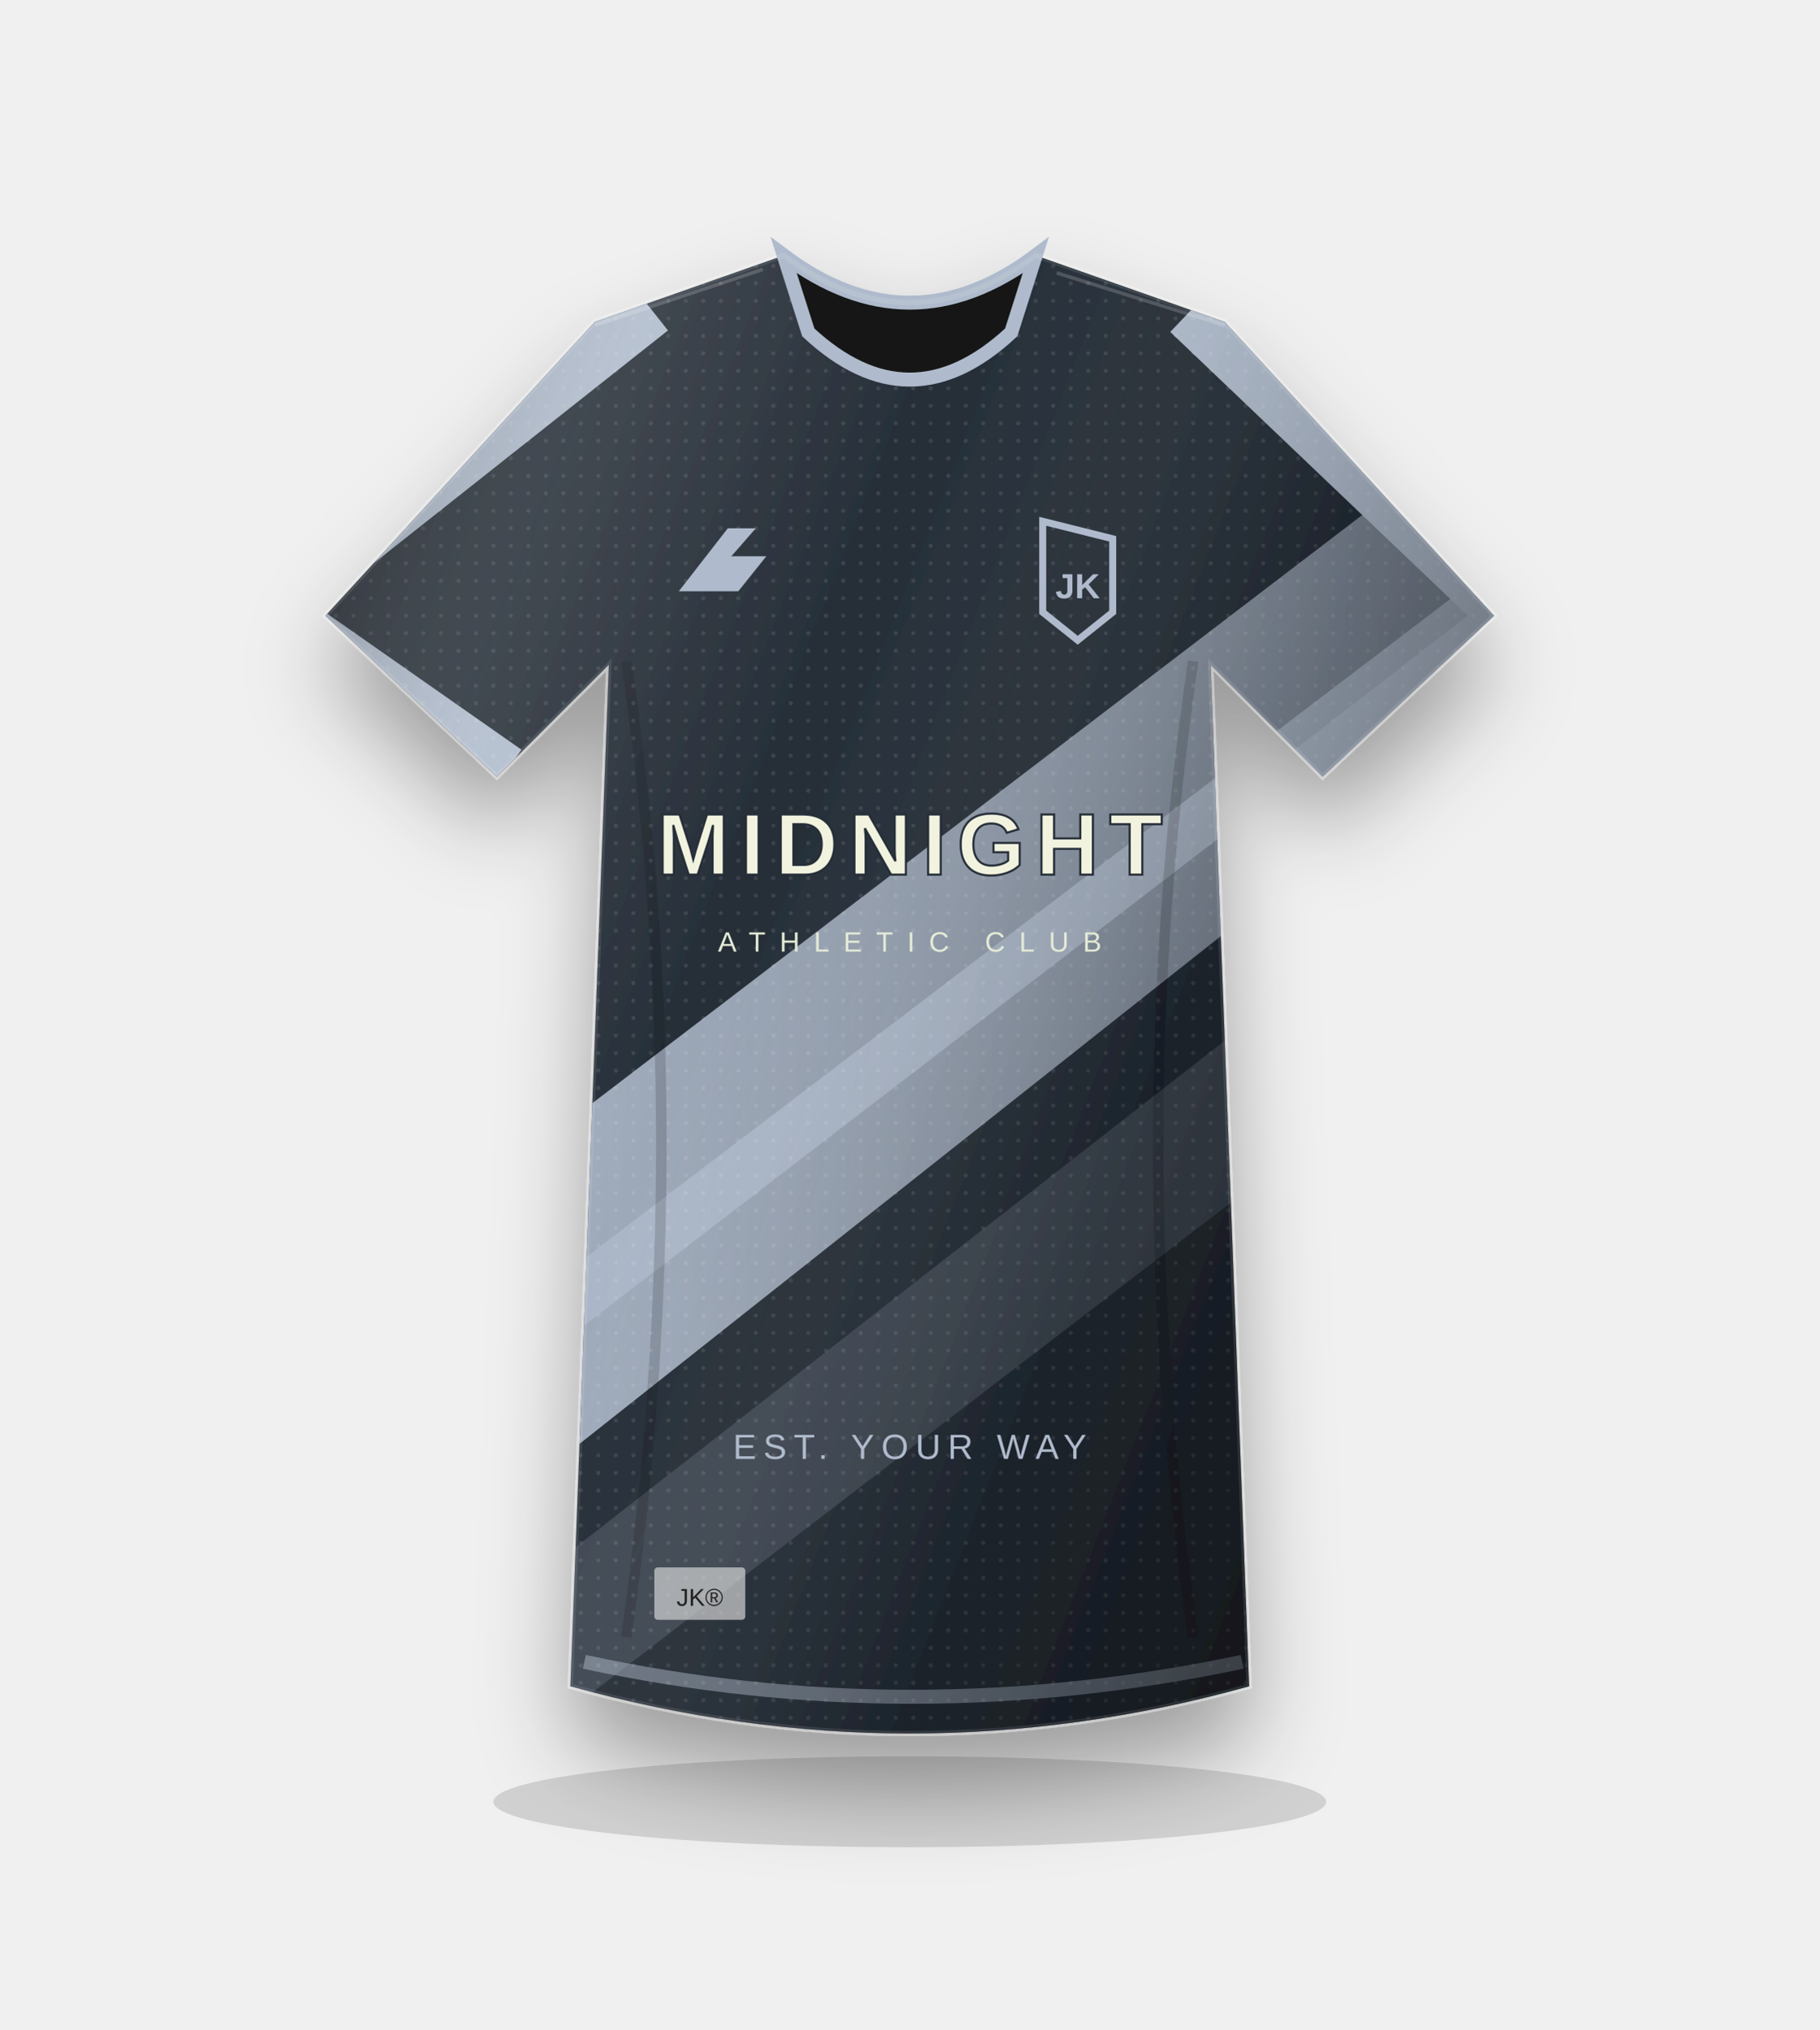
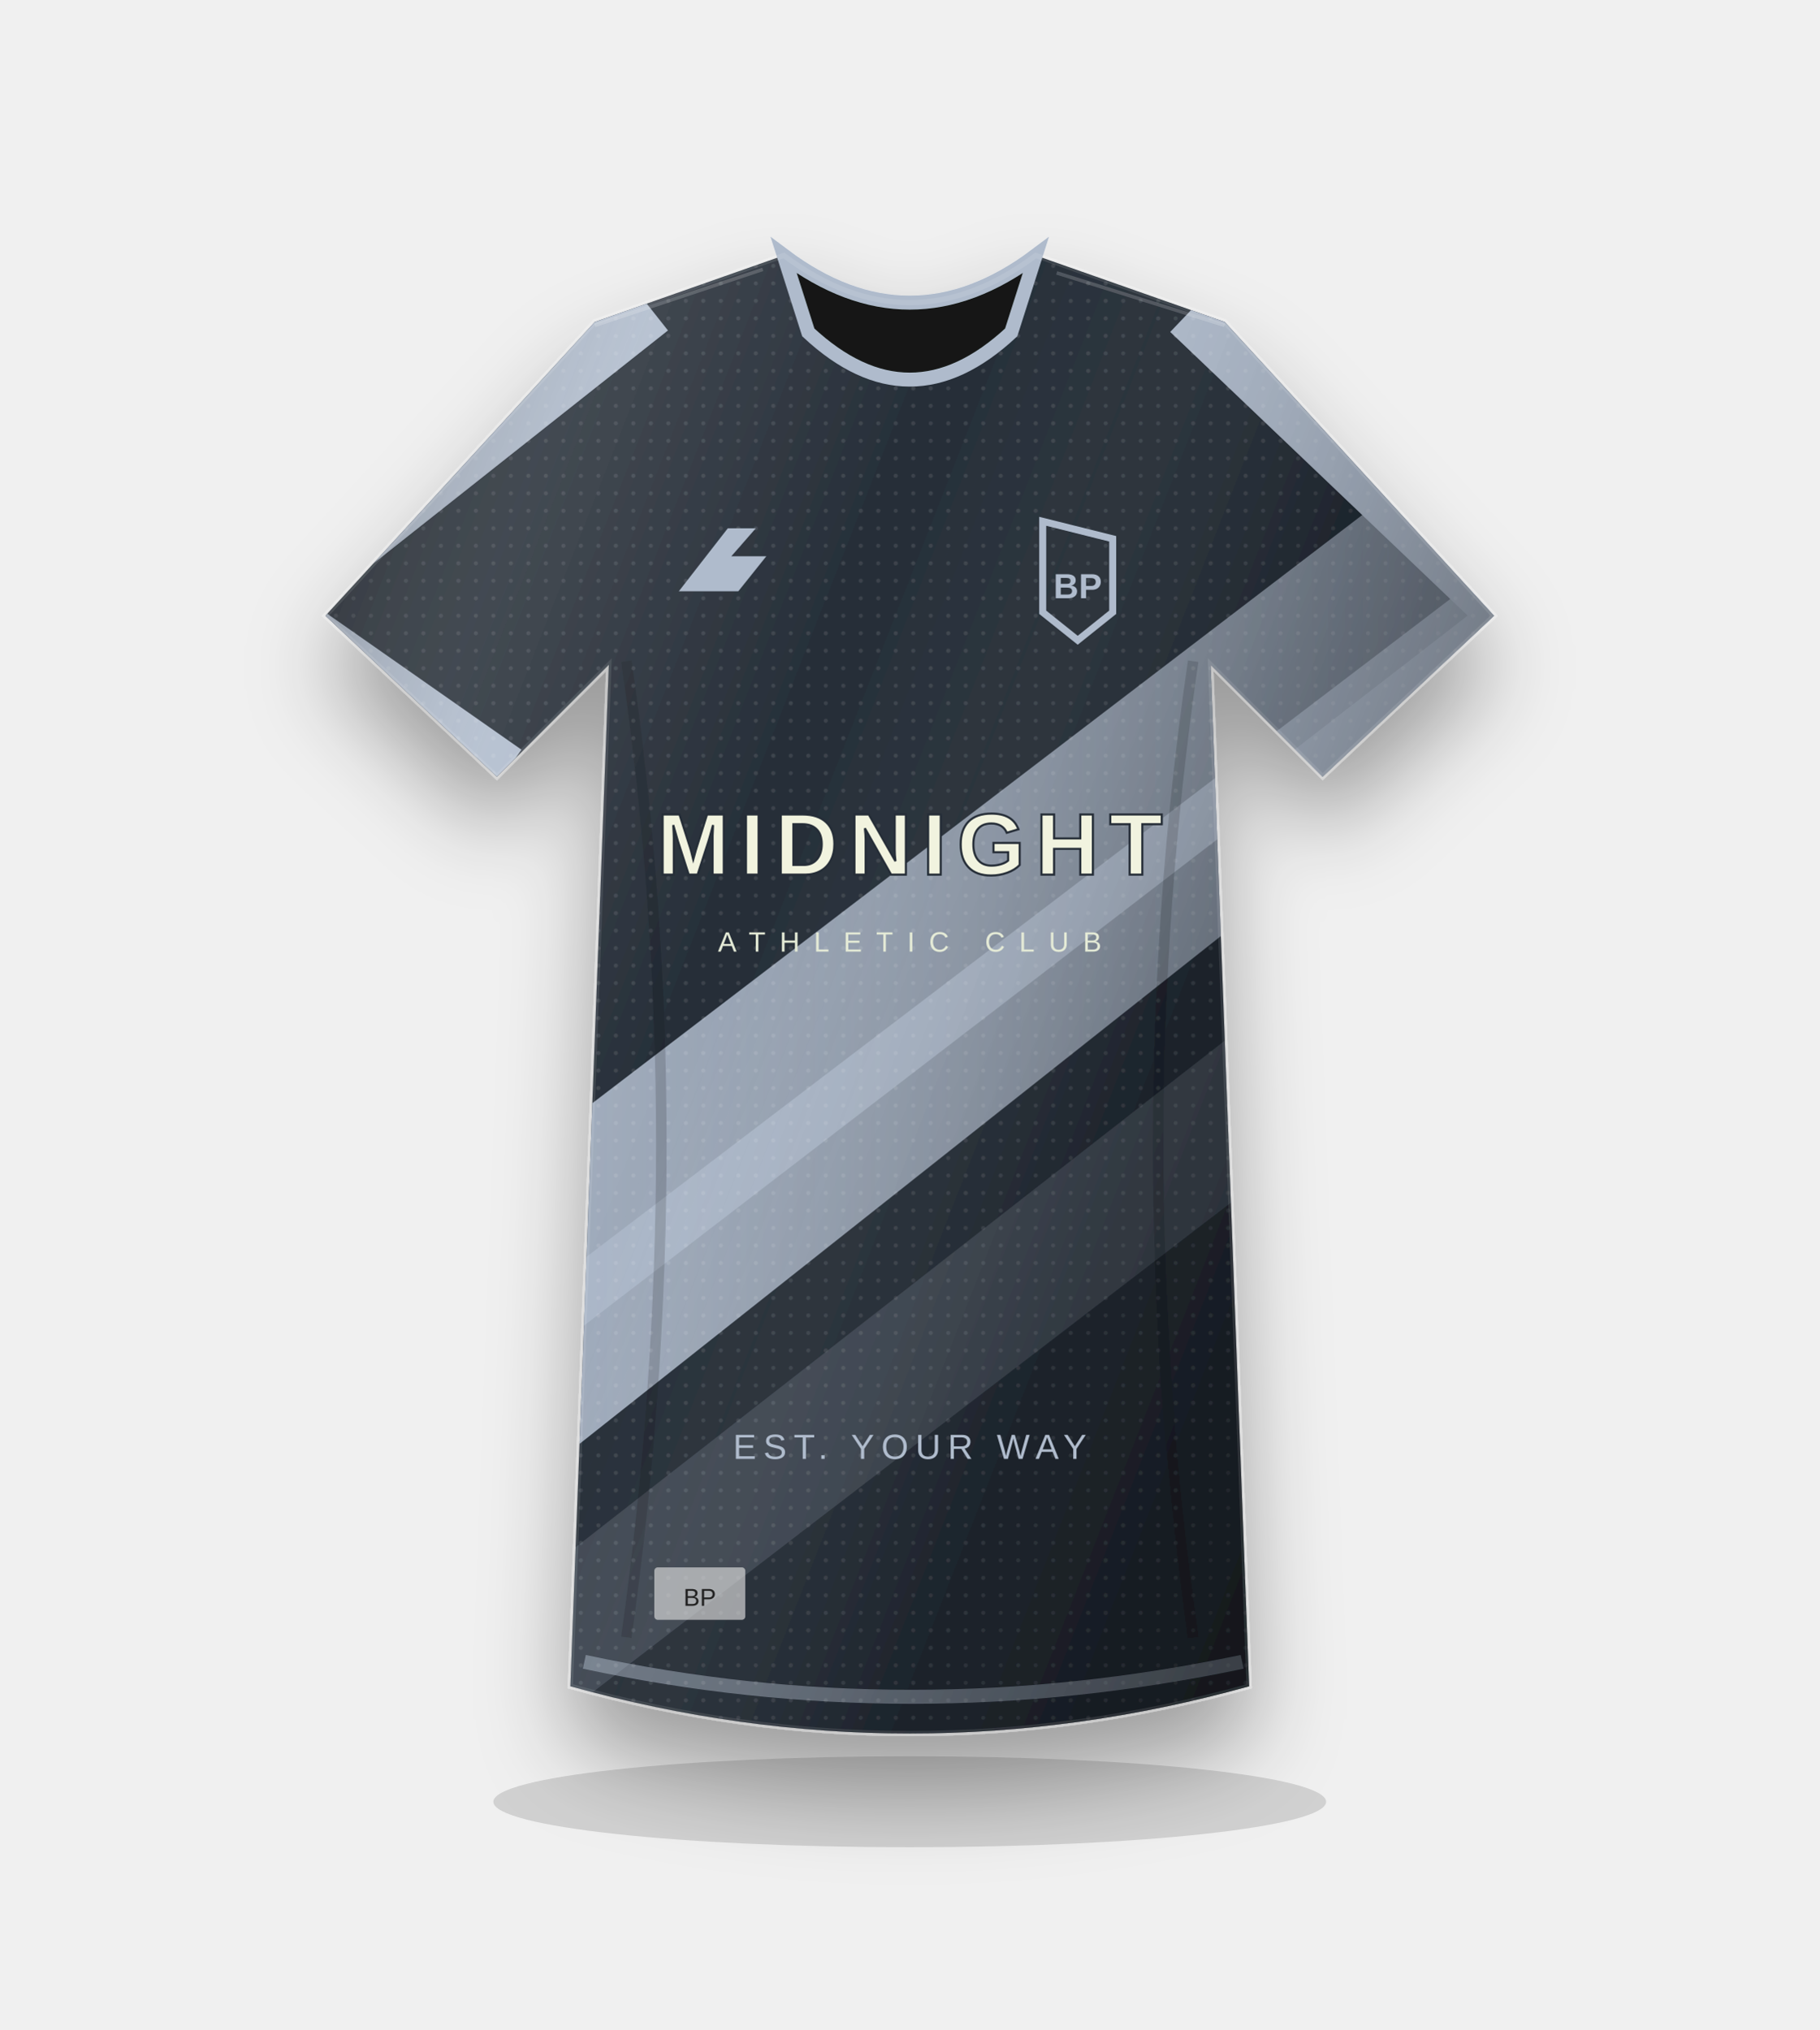
<svg xmlns="http://www.w3.org/2000/svg" width="520" height="580" viewBox="0 0 520 580">
  <defs>
    <linearGradient id="fabric" x1="0" y1="0" x2="1" y2=".5">
      <stop stop-color="#000" stop-opacity=".4" />
      <stop offset=".24" stop-color="#fff" stop-opacity=".12" />
      <stop offset=".46" stop-color="#fff" stop-opacity="0" />
      <stop offset=".77" stop-color="#000" stop-opacity=".17" />
      <stop offset="1" stop-color="#000" stop-opacity=".45" />
    </linearGradient>
    <linearGradient id="stripe">
      <stop stop-color="#afbbcc" />
      <stop offset="1" stop-color="#afbbcc" stop-opacity=".55" />
    </linearGradient>
    <pattern id="mesh" width="5" height="5" patternUnits="userSpaceOnUse">
      <circle cx="1" cy="1" r=".6" fill="#fff" opacity=".1" />
    </pattern>
    <clipPath id="shirt">
      <path d="M170 92 L224 73 Q260 100 296 73 L350 92 L427 176 L378 222 L346 190 L357 482 Q260 509 163 482 L174 190 L142 222 L93 176 Z" />
    </clipPath>
    <filter id="shadow">
      <feDropShadow dx="0" dy="15" stdDeviation="13" flood-opacity=".35" />
    </filter>
  </defs>
  <ellipse cx="260" cy="515" rx="119" ry="13" fill="#000" opacity=".13" />
  <g filter="url(#shadow)">
    <path d="M170 92 L224 73 Q260 100 296 73 L350 92 L427 176 L378 222 L346 190 L357 482 Q260 509 163 482 L174 190 L142 222 L93 176 Z" fill="#252d37" />
    <g clip-path="url(#shirt)">
      <path d="M65 395 L421 123 L462 178 L116 452 Z" fill="url(#stripe)" />
      <path d="M55 445 L441 151 L448 163 L60 461 Z" fill="#afbbcc" opacity=".75" />
      <path d="M111 484 L439 228 L461 260 L139 507 Z" fill="#afbbcc" opacity=".19" />
      <path d="M70 178 L185 87 M341 88 L449 191" stroke="#afbbcc" stroke-width="19" />
      <path d="M85 178 L145 220 M374 220 L436 172" stroke="#afbbcc" stroke-width="14" />
      <path d="M167 475 Q260 495 355 475" fill="none" stroke="#afbbcc" stroke-width="4" opacity=".5" />
      <path d="M179 189 Q199 326 179 468 M341 189 Q321 326 341 468" fill="none" stroke="#000" stroke-width="3" opacity=".15" />
      <path d="M170 92 L224 73 Q260 100 296 73 L350 92 L427 176 L378 222 L346 190 L357 482 Q260 509 163 482 L174 190 L142 222 L93 176 Z" fill="url(#mesh)" />
      <path d="M170 92 L224 73 Q260 100 296 73 L350 92 L427 176 L378 222 L346 190 L357 482 Q260 509 163 482 L174 190 L142 222 L93 176 Z" fill="url(#fabric)" />
    </g>
    <path d="M224 73 Q260 100 296 73 L289 95 Q260 122 231 95 Z" fill="#121914" stroke="#afbbcc" stroke-width="4" />
    <path d="M170 93 L218 77 M302 78 L350 93" stroke="#fff" stroke-opacity=".18" fill="none" />
    <path d="M170 92 L224 73 Q260 100 296 73 L350 92 L427 176 L378 222 L346 190 L357 482 Q260 509 163 482 L174 190 L142 222 L93 176 Z" fill="none" stroke="#fff" stroke-opacity=".1" stroke-width="1.5" />
    <path d="M208 151 l-14 18 h17 l8 -10 h-10 l7 -8z" fill="#afbbcc" />
    <path d="M298 149 l20 5 v21 l-10 8 -10 -8z" fill="none" stroke="#afbbcc" stroke-width="2" />
-     <text x="308" y="171" text-anchor="middle" font-family="Arial,sans-serif" font-size="10" font-weight="900" fill="#afbbcc">JK</text>
+     <text x="308" y="171" text-anchor="middle" font-family="Arial,sans-serif" font-size="10" font-weight="900" fill="#afbbcc">BP</text>
    <text x="260" y="250" text-anchor="middle" font-family="Arial,sans-serif" font-size="25" letter-spacing="3" font-weight="900" fill="#f1f3df" stroke="#252d37" stroke-width=".6">MIDNIGHT</text>
    <text x="260" y="272" text-anchor="middle" font-family="Arial,sans-serif" font-size="8" letter-spacing="4" fill="#e4ead6">ATHLETIC CLUB</text>
    <text x="260" y="417" text-anchor="middle" font-family="Arial,sans-serif" font-size="10" letter-spacing="2" fill="#afbbcc">EST. YOUR WAY</text>
    <rect x="187" y="448" width="26" height="15" rx="1" fill="#ddd" opacity=".65" />
-     <text x="200" y="459" text-anchor="middle" font-family="Arial,sans-serif" font-size="7" fill="#222">JK®</text>
+     <text x="200" y="459" text-anchor="middle" font-family="Arial,sans-serif" font-size="7" fill="#222">BP</text>
  </g>
</svg>
